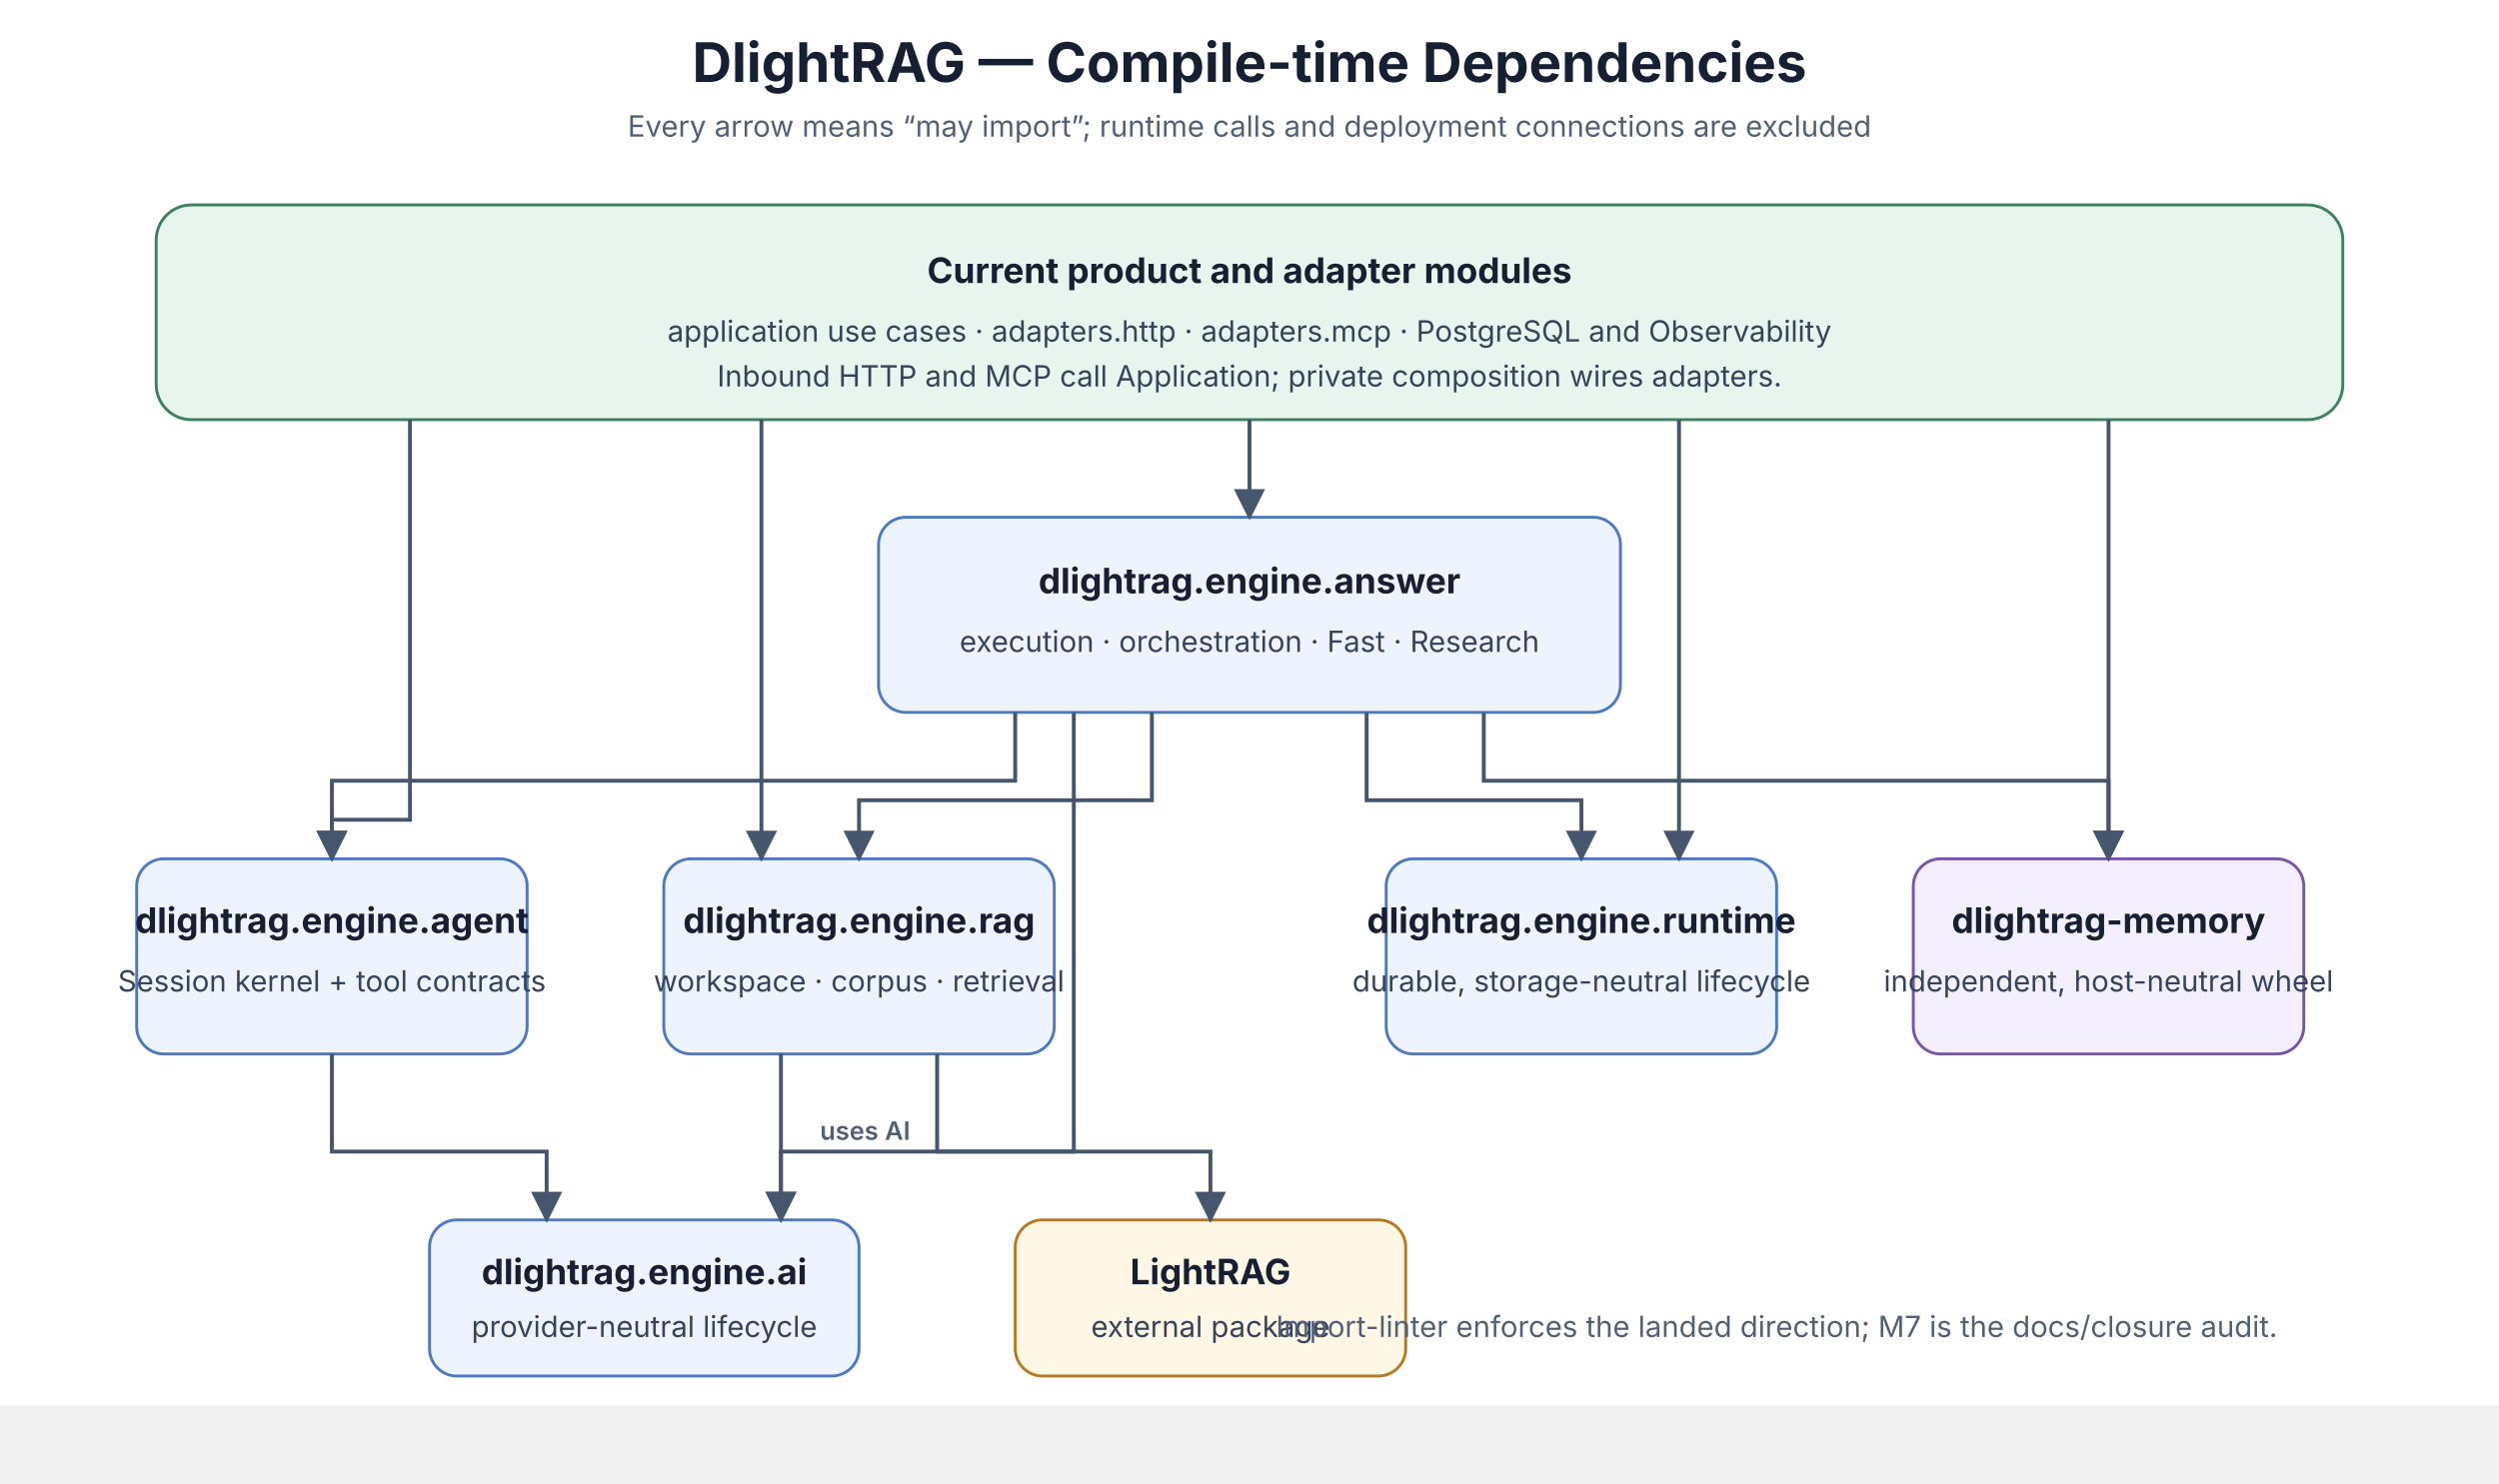
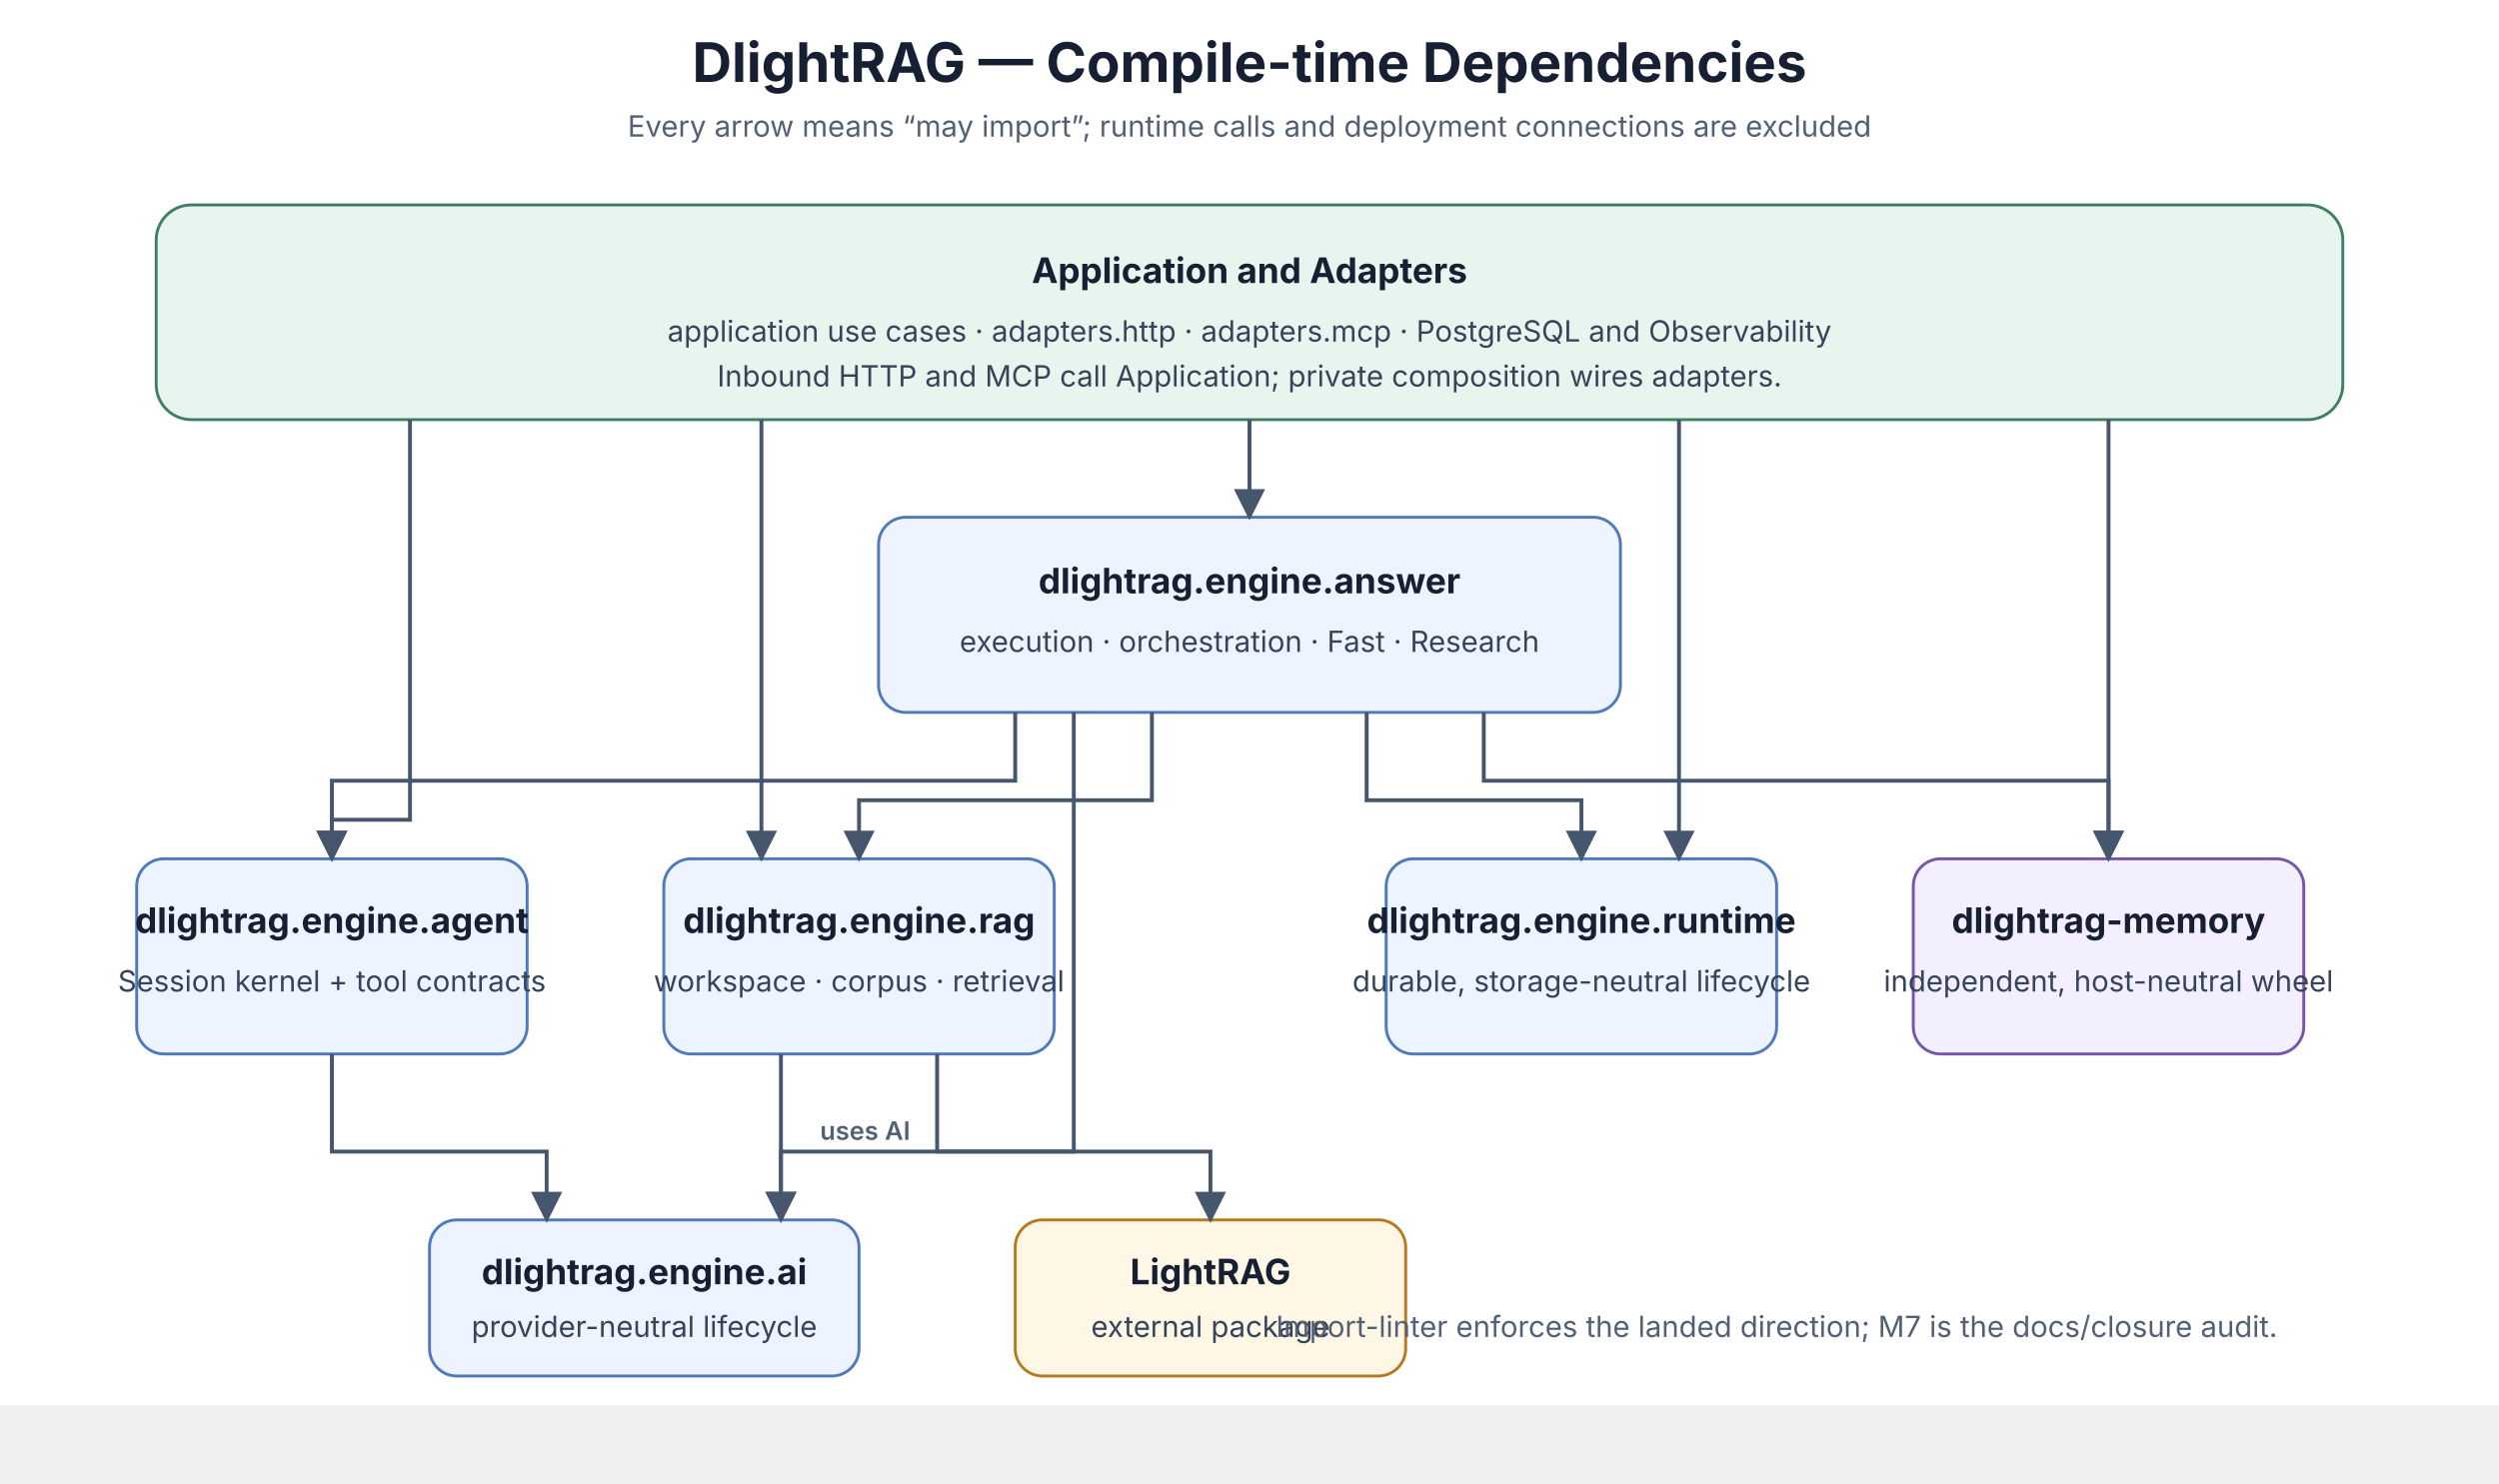
<svg xmlns="http://www.w3.org/2000/svg" width="1280" height="760" viewBox="0 0 1280 760" role="img" aria-labelledby="title description">
  <defs>
    <marker id="arrow" viewBox="0 0 10 10" refX="9" refY="5" markerWidth="8" markerHeight="8" orient="auto-start-reverse">
      <path d="M 0 0 L 10 5 L 0 10 z" class="arrow-head" />
    </marker>
    <style>
      :root { color-scheme: light dark; }
      .canvas { fill: #ffffff; }
      .heading { fill: #172033; font: 700 28px system-ui, -apple-system, "Segoe UI", sans-serif; }
      .subtitle, .note { fill: #526076; font: 400 15px system-ui, -apple-system, "Segoe UI", sans-serif; }
      .node-title { fill: #172033; font: 700 18px system-ui, -apple-system, "Segoe UI", sans-serif; }
      .node-copy { fill: #35445a; font: 400 15px system-ui, -apple-system, "Segoe UI", sans-serif; }
      .edge-label { fill: #526076; font: 600 13px system-ui, -apple-system, "Segoe UI", sans-serif; }
      .product { fill: #e8f5ee; stroke: #3f8060; stroke-width: 1.5; }
      .module { fill: #eef4ff; stroke: #4f79bd; stroke-width: 1.5; }
      .memory { fill: #f3efff; stroke: #7655aa; stroke-width: 1.5; }
      .external { fill: #fff7e6; stroke: #b7791f; stroke-width: 1.5; }
      .edge { fill: none; stroke: #46566d; stroke-width: 2; marker-end: url(#arrow); }
      .arrow-head { fill: #46566d; }
      @media (prefers-color-scheme: dark) {
        .canvas { fill: #0d1117; }
        .heading, .node-title { fill: #f0f4fa; }
        .subtitle, .note, .edge-label { fill: #aeb9ca; }
        .node-copy { fill: #d2d9e5; }
        .product { fill: #14271d; stroke: #62a77f; }
        .module { fill: #17243a; stroke: #78a5e8; }
        .memory { fill: #221b31; stroke: #a88ad4; }
        .external { fill: #2c2518; stroke: #d2a24b; }
        .edge { stroke: #aeb9ca; }
        .arrow-head { fill: #aeb9ca; }
      }
    </style>
  </defs>
  <rect class="canvas" width="1280" height="720" />
  <text class="heading" x="640" y="42" text-anchor="middle">DlightRAG — Compile-time Dependencies</text>
  <text class="subtitle" x="640" y="70" text-anchor="middle">Every arrow means “may import”; runtime calls and deployment connections are excluded</text>
  <rect class="product" x="80" y="105" width="1120" height="110" rx="18" />
-   <text class="node-title" x="640" y="145" text-anchor="middle">Current product and adapter modules</text>
+   <text class="node-title" x="640" y="145" text-anchor="middle">Application and Adapters</text>
  <text class="node-copy" x="640" y="175" text-anchor="middle">application use cases · adapters.http · adapters.mcp · PostgreSQL and Observability</text>
  <text class="node-copy" x="640" y="198" text-anchor="middle">Inbound HTTP and MCP call Application; private composition wires adapters.</text>
  <rect class="module" x="450" y="265" width="380" height="100" rx="14" />
  <text class="node-title" x="640" y="304" text-anchor="middle">dlightrag.engine.answer</text>
  <text class="node-copy" x="640" y="334" text-anchor="middle">execution · orchestration · Fast · Research</text>
  <rect class="module" x="70" y="440" width="200" height="100" rx="14" />
  <text class="node-title" x="170" y="478" text-anchor="middle">dlightrag.engine.agent</text>
  <text class="node-copy" x="170" y="508" text-anchor="middle">Session kernel + tool contracts</text>
  <rect class="module" x="340" y="440" width="200" height="100" rx="14" />
  <text class="node-title" x="440" y="478" text-anchor="middle">dlightrag.engine.rag</text>
  <text class="node-copy" x="440" y="508" text-anchor="middle">workspace · corpus · retrieval</text>
  <rect class="module" x="710" y="440" width="200" height="100" rx="14" />
  <text class="node-title" x="810" y="478" text-anchor="middle">dlightrag.engine.runtime</text>
  <text class="node-copy" x="810" y="508" text-anchor="middle">durable, storage-neutral lifecycle</text>
  <rect class="memory" x="980" y="440" width="200" height="100" rx="14" />
  <text class="node-title" x="1080" y="478" text-anchor="middle">dlightrag-memory</text>
  <text class="node-copy" x="1080" y="508" text-anchor="middle">independent, host-neutral wheel</text>
  <rect class="module" x="220" y="625" width="220" height="80" rx="14" />
  <text class="node-title" x="330" y="658" text-anchor="middle">dlightrag.engine.ai</text>
  <text class="node-copy" x="330" y="685" text-anchor="middle">provider-neutral lifecycle</text>
  <rect class="external" x="520" y="625" width="200" height="80" rx="14" />
  <text class="node-title" x="620" y="658" text-anchor="middle">LightRAG</text>
  <text class="node-copy" x="620" y="685" text-anchor="middle">external package</text>
  <path class="edge" d="M 640 215 V 265" />
  <path class="edge" d="M 210 215 V 420 H 170 V 440" />
  <path class="edge" d="M 390 215 V 440" />
  <path class="edge" d="M 860 215 V 440" />
  <path class="edge" d="M 1080 215 V 440" />
  <path class="edge" d="M 520 365 V 400 H 170 V 440" />
  <path class="edge" d="M 590 365 V 410 H 440 V 440" />
  <path class="edge" d="M 700 365 V 410 H 810 V 440" />
  <path class="edge" d="M 760 365 V 400 H 1080 V 440" />
  <path class="edge" d="M 550 365 V 590 H 400 V 625" />
  <text class="edge-label" x="420" y="584">uses AI</text>
  <path class="edge" d="M 170 540 V 590 H 280 V 625" />
  <path class="edge" d="M 400 540 V 625" />
  <path class="edge" d="M 480 540 V 590 H 620 V 625" />
  <text class="note" x="910" y="685" text-anchor="middle">Import-linter enforces the landed direction; M7 is the docs/closure audit.</text>
</svg>
